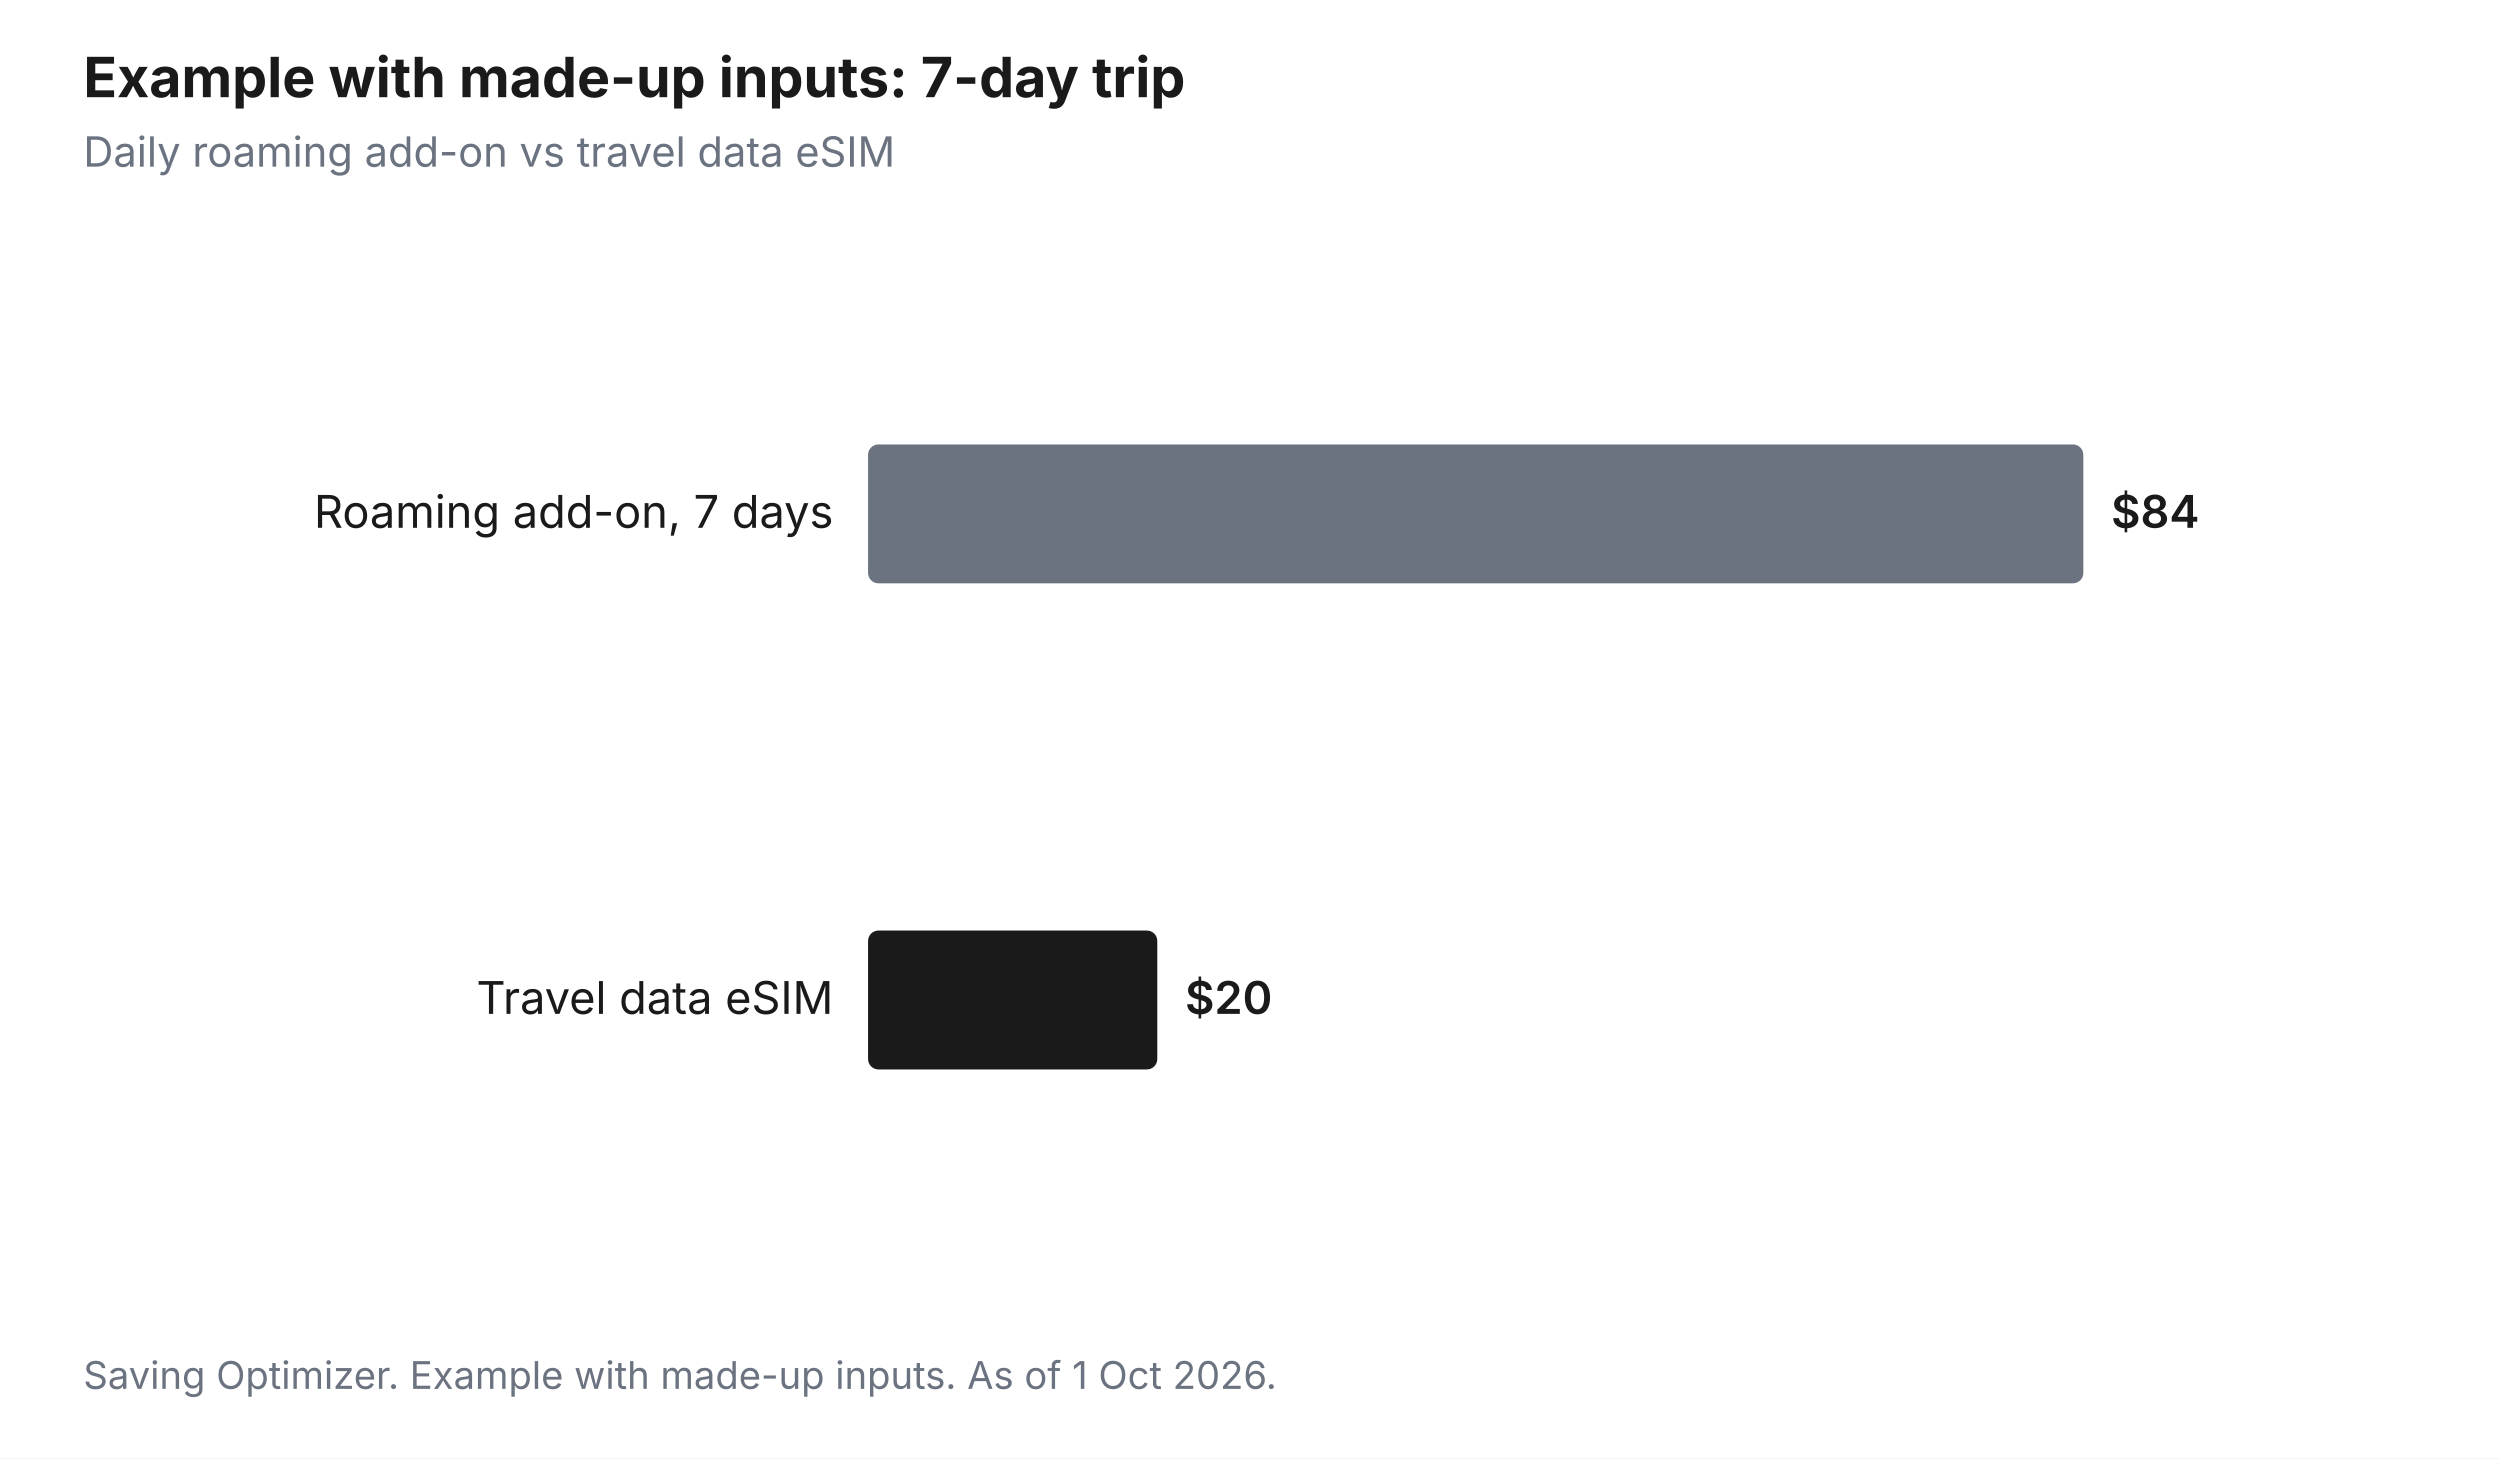
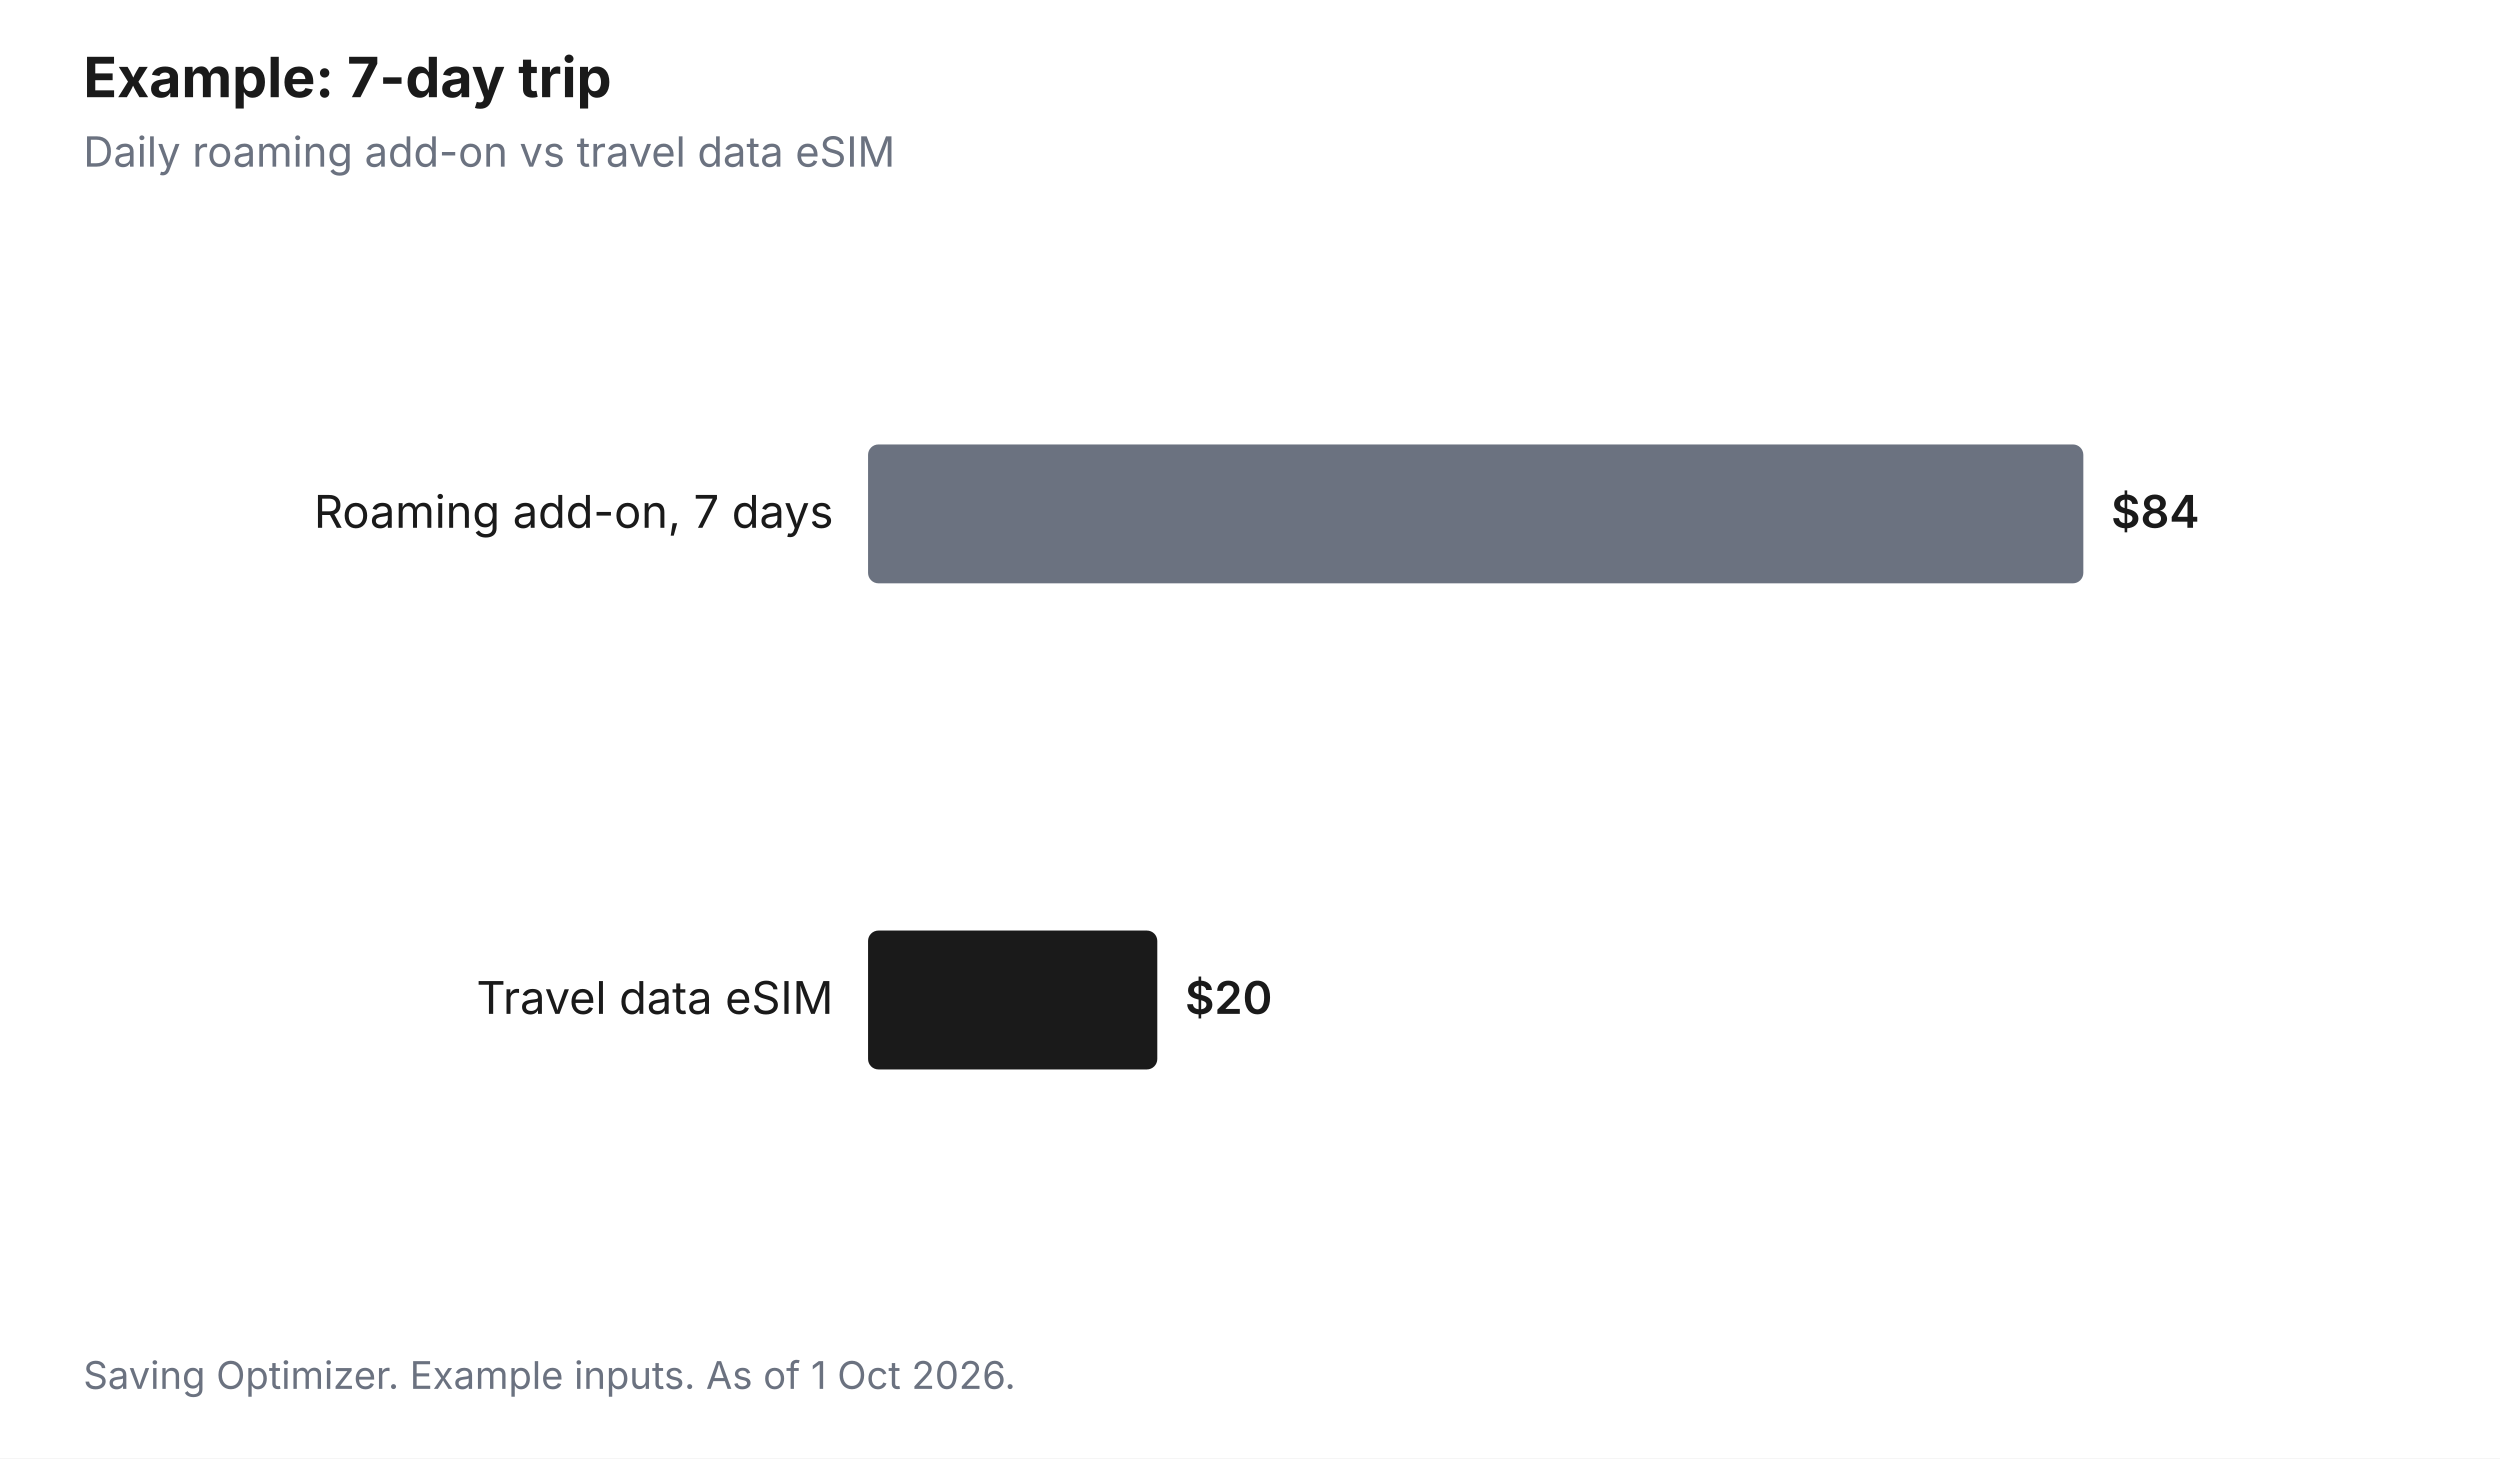
<svg xmlns="http://www.w3.org/2000/svg" viewBox="0 0 720 420" width="720" height="420" role="img" aria-labelledby="t d">
  <rect width="720" height="420" fill="#FFFFFF" />
-   <text x="24" y="28" font-family="Inter, Arial, sans-serif" font-size="16" font-weight="700" fill="#1A1A1A">Example with made-up inputs: 7-day trip</text>
+   <text x="24" y="28" font-family="Inter, Arial, sans-serif" font-size="16" font-weight="700" fill="#1A1A1A">Example: 7-day trip</text>
  <text x="24" y="48" font-family="Inter, Arial, sans-serif" font-size="12" fill="#6B7280">Daily roaming add-on vs travel data eSIM</text>
  <text x="240" y="152.0" text-anchor="end" font-family="Inter, Arial, sans-serif" font-size="13" fill="#1A1A1A">Roaming add-on, 7 days</text>
  <rect x="250" y="128.0" width="350.0" height="40.0" rx="3" fill="#6B7280" />
  <text x="608.0" y="152.0" font-family="Inter, Arial, sans-serif" font-size="13" font-weight="600" fill="#1A1A1A">$84</text>
  <text x="240" y="292.0" text-anchor="end" font-family="Inter, Arial, sans-serif" font-size="13" fill="#1A1A1A">Travel data eSIM</text>
  <rect x="250" y="268.0" width="83.3" height="40.0" rx="3" fill="#1A1A1A" />
  <text x="341.3" y="292.0" font-family="Inter, Arial, sans-serif" font-size="13" font-weight="600" fill="#1A1A1A">$20</text>
-   <text x="24" y="400" font-family="Inter, Arial, sans-serif" font-size="11" fill="#6B7280">Saving Optimizer. Example with made-up inputs. As of 1 Oct 2026.</text>
+   <text x="24" y="400" font-family="Inter, Arial, sans-serif" font-size="11" fill="#6B7280">Saving Optimizer. Example inputs. As of 1 Oct 2026.</text>
</svg>
